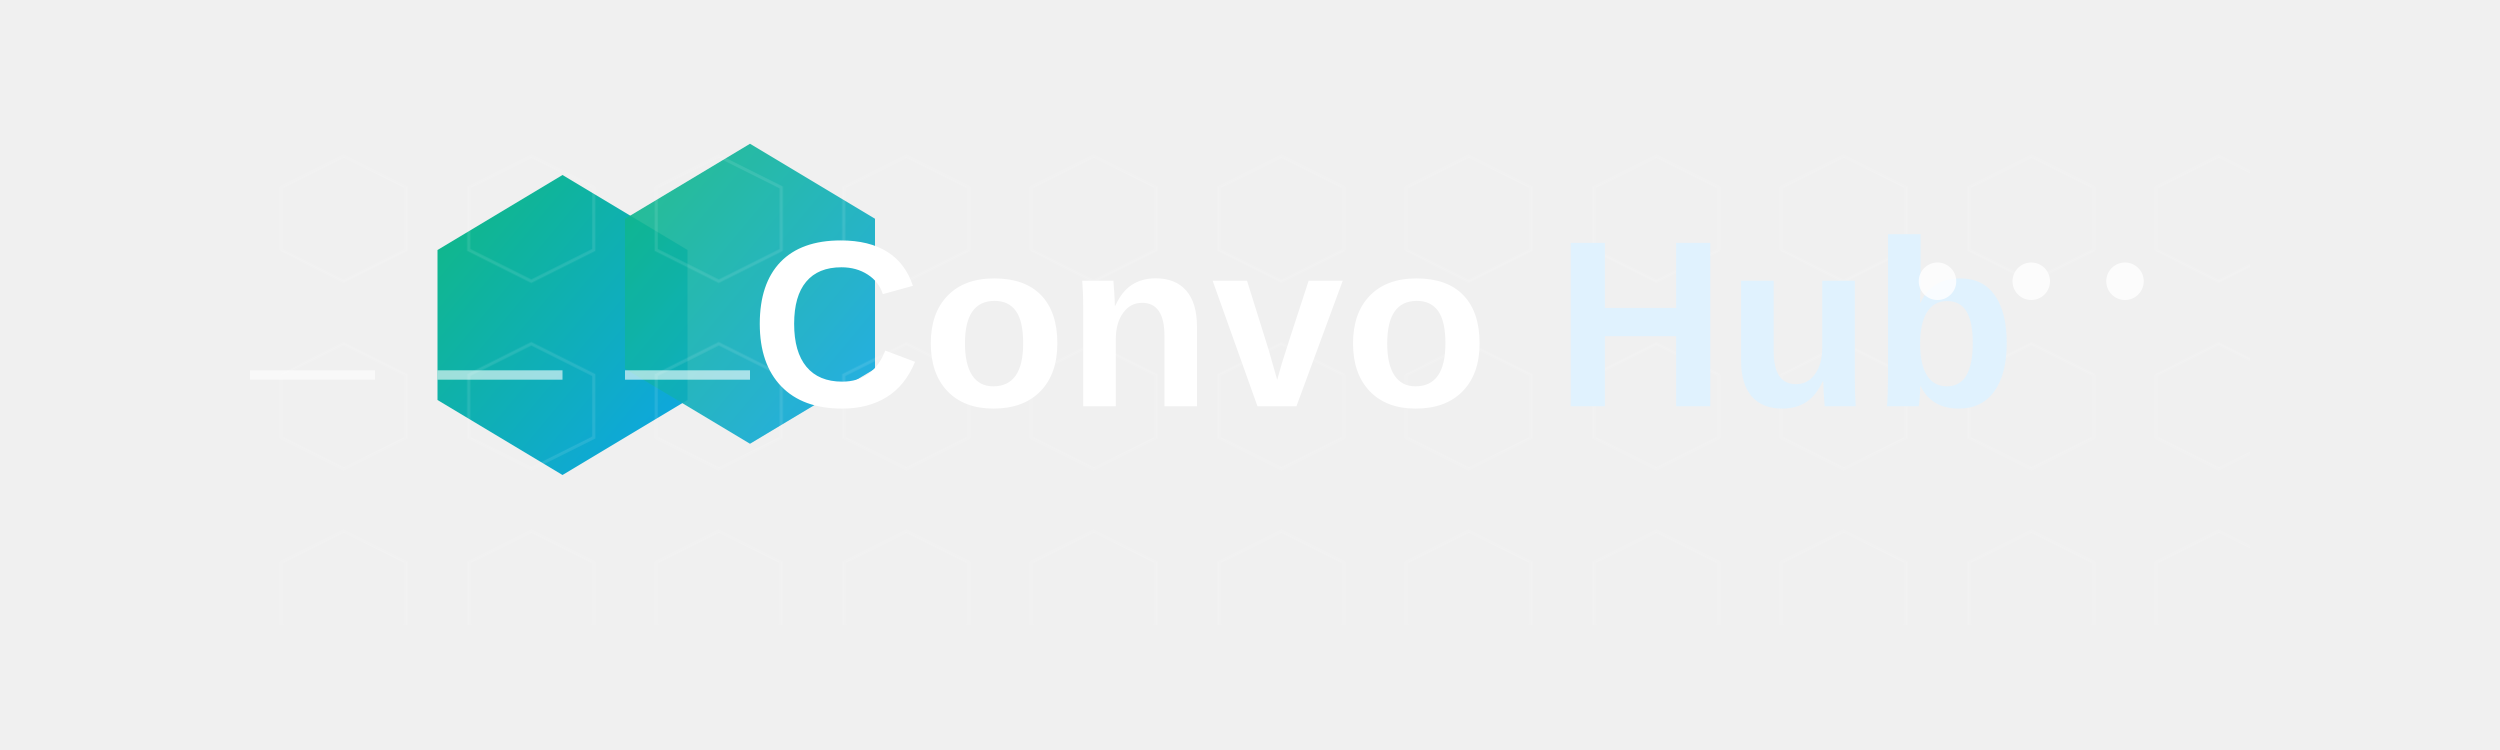
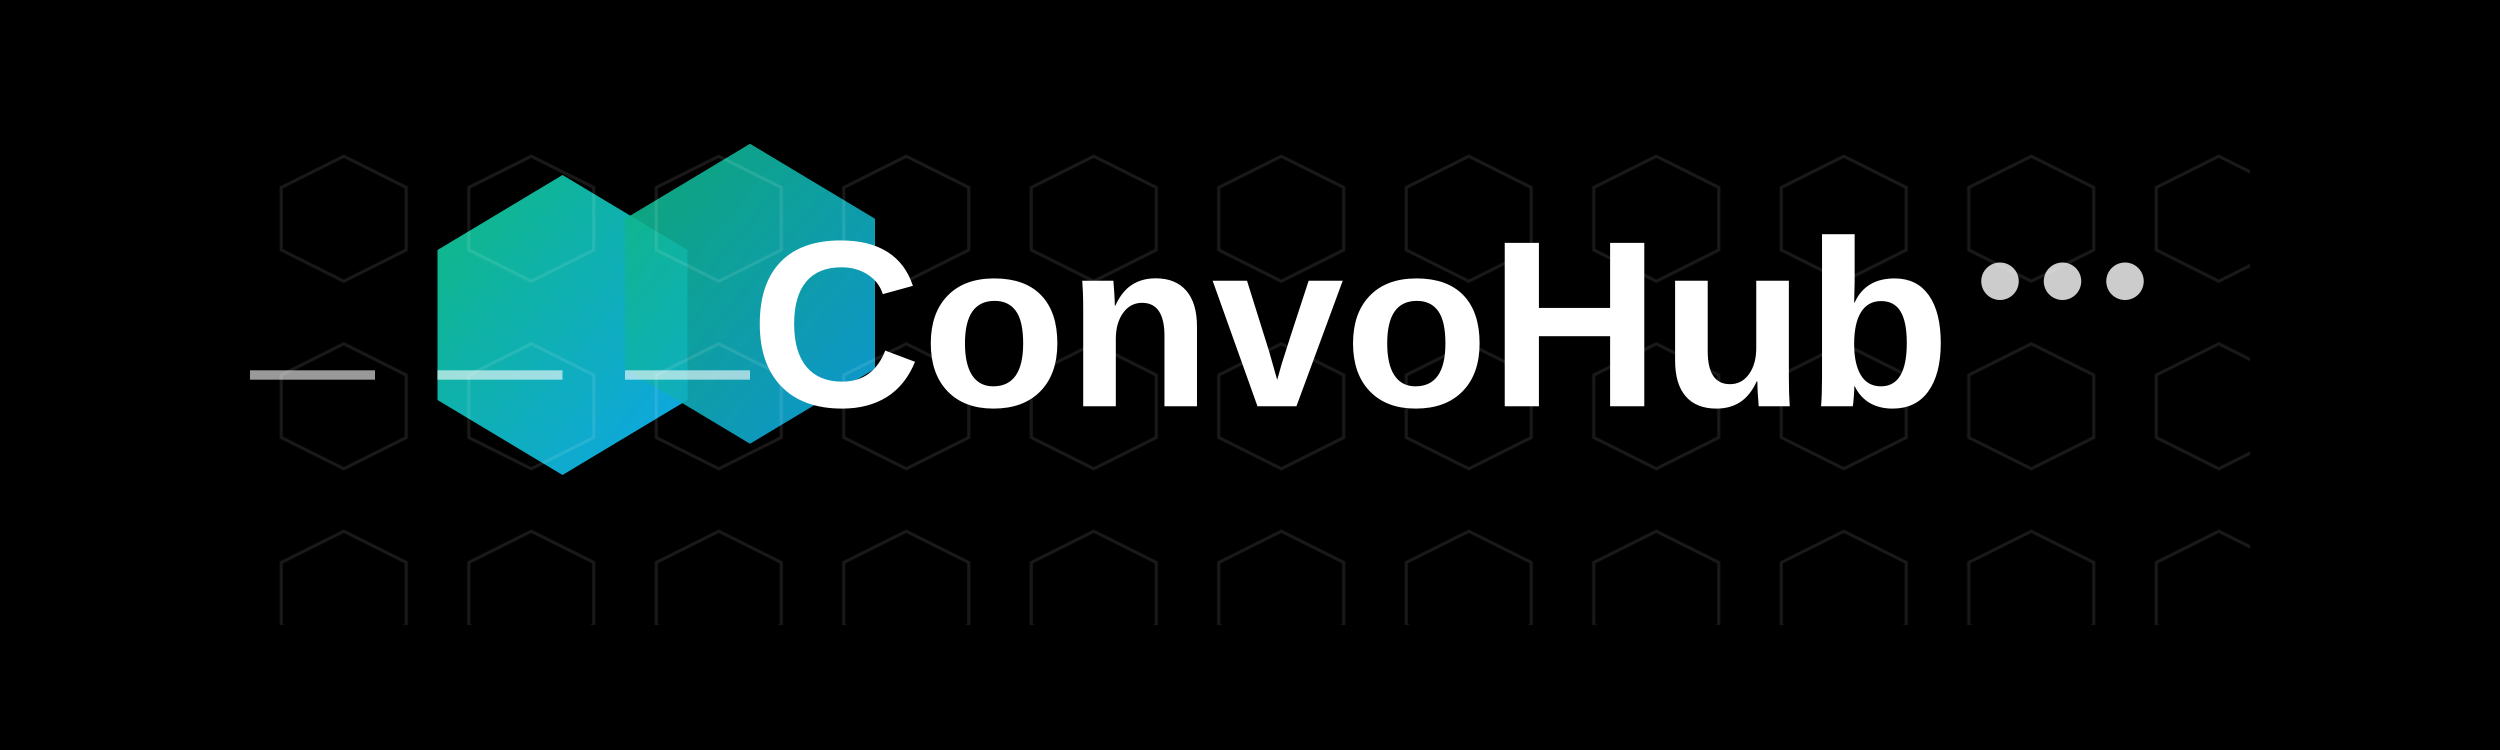
<svg xmlns="http://www.w3.org/2000/svg" viewBox="0 0 400 120">
+   <rect x="0" y="0" width="400" height="120" fill="black" />
  <defs>
    <linearGradient id="logoGradient" x1="0%" y1="0%" x2="100%" y2="100%">
      <stop offset="0%" style="stop-color:#10B981" />
      <stop offset="100%" style="stop-color:#0EA5E9" />
    </linearGradient>
    <pattern id="hexPattern" x="0" y="0" width="30" height="30" patternUnits="userSpaceOnUse">
      <path d="M15 5 L25 10 L25 20 L15 25 L5 20 L5 10 Z" fill="none" stroke="white" stroke-width="0.5" opacity="0.1" />
    </pattern>
  </defs>
  <g transform="translate(40, 20)">
    <path d="M30 20               L50 8               L70 20              L70 44               L50 56              L30 44 Z" fill="url(#logoGradient)" />
    <path d="M60 15              L80 3              L100 15              L100 39              L80 51              L60 39 Z" fill="url(#logoGradient)" opacity="0.9" />
    <rect x="0" y="0" width="320" height="80" fill="url(#hexPattern)" />
  </g>
  <g transform="translate(120, 35)">
    <text x="0" y="30" font-family="Arial, sans-serif" font-weight="bold" font-size="38">
-       <tspan fill="white">Convo</tspan>
-       <tspan fill="#E0F2FE">Hub</tspan>
+       <tspan fill="white">ConvoHub</tspan>
    </text>
  </g>
  <g transform="translate(40, 60)" stroke="white" stroke-width="1.5" opacity="0.6">
    <line x1="0" y1="0" x2="20" y2="0" />
    <line x1="30" y1="0" x2="50" y2="0" />
    <line x1="60" y1="0" x2="80" y2="0" />
  </g>
-   <circle cx="310" cy="45" r="3" fill="white" opacity="0.8" />
-   <circle cx="325" cy="45" r="3" fill="white" opacity="0.8" />
+   <circle cx="320" cy="45" r="3" fill="white" opacity="0.8" />
+   <circle cx="330" cy="45" r="3" fill="white" opacity="0.8" />
  <circle cx="340" cy="45" r="3" fill="white" opacity="0.8" />
</svg>
